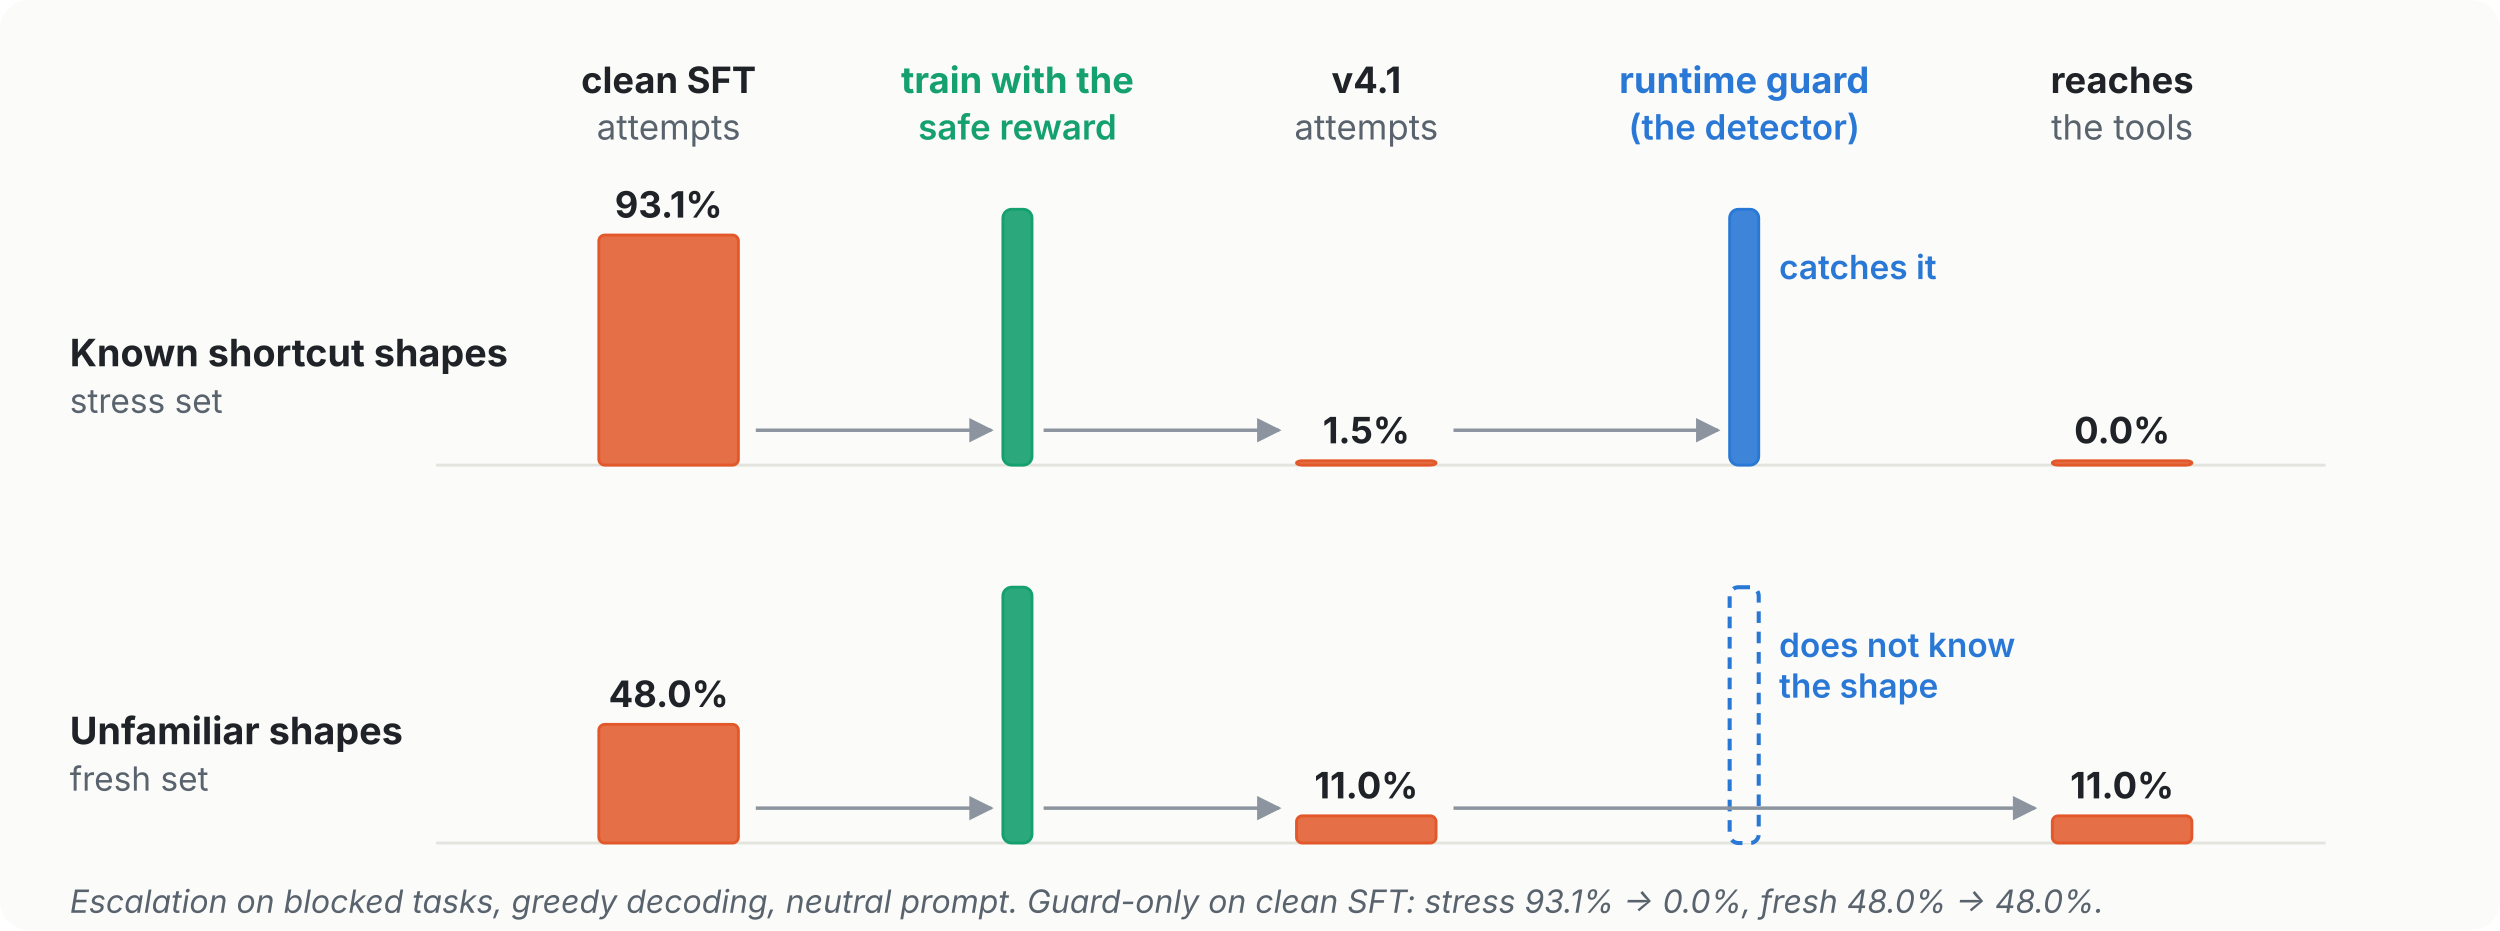
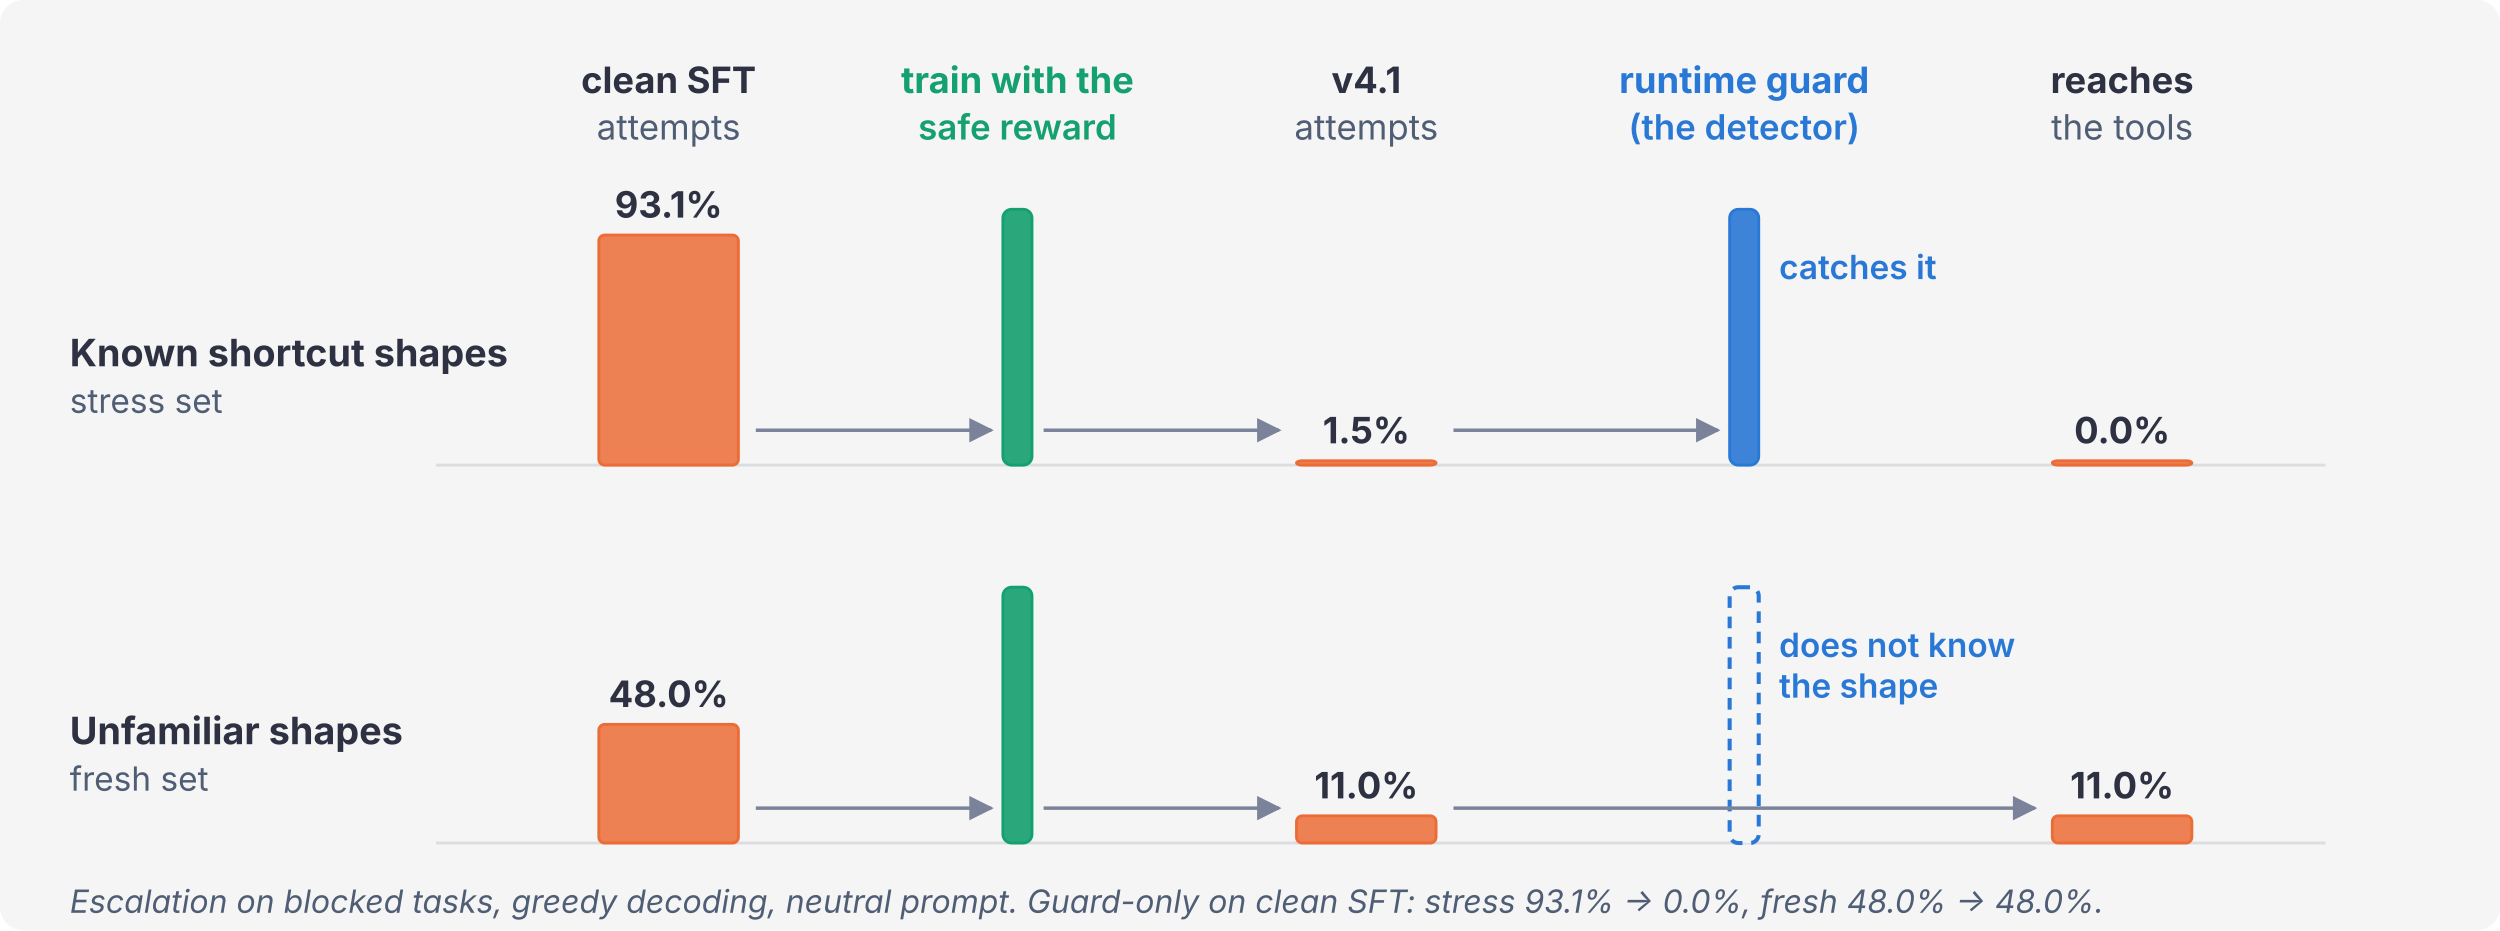
- <svg xmlns="http://www.w3.org/2000/svg" viewBox="0 0 860 320" width="860" height="320" role="img" aria-label="Two layers against escalation on blocked tasks. On known shortcut shapes (stress set), training cuts attempts from 93.1% for clean SFT to 1.5% for v4.1, and the guard stops the rest: 0.0% reaches the tools. On unfamiliar shapes (fresh set), training cuts attempts from 48.0% to 11.0%, and the guard does not recognise them: 11.0% still reaches the tools." font-family="Inter, -apple-system, 'Segoe UI', Helvetica, Arial, sans-serif">
+ <svg xmlns="http://www.w3.org/2000/svg" viewBox="0 0 860 320" width="860" height="320" role="img" aria-label="Two layers against escalation on blocked tasks. On known shortcut shapes (stress set), training cuts attempts from 93.1% for clean SFT to 1.5% for v4.1, and the guard stops the rest: 0.0% reaches the tools. On unfamiliar shapes (fresh set), training cuts attempts from 48.0% to 11.0%, and the guard does not recognise them: 11.0% still reaches the tools." font-family="Geist, Inter, -apple-system, 'Segoe UI', Helvetica, Arial, sans-serif">
  <defs>
    <marker id="ar-line" viewBox="0 0 10 10" refX="9" refY="5" markerWidth="7" markerHeight="7" orient="auto-start-reverse">
-       <path d="M0,0 L10,5 L0,10 z" fill="#8c959f" />
+       <path d="M0,0 L10,5 L0,10 z" fill="#7a8399" />
    </marker>
    <marker id="ar-orange" viewBox="0 0 10 10" refX="9" refY="5" markerWidth="7" markerHeight="7" orient="auto-start-reverse">
-       <path d="M0,0 L10,5 L0,10 z" fill="#e2582a" />
+       <path d="M0,0 L10,5 L0,10 z" fill="#eb6c36" />
    </marker>
    <marker id="ar-green" viewBox="0 0 10 10" refX="9" refY="5" markerWidth="7" markerHeight="7" orient="auto-start-reverse">
      <path d="M0,0 L10,5 L0,10 z" fill="#14a06f" />
    </marker>
    <marker id="ar-blue" viewBox="0 0 10 10" refX="9" refY="5" markerWidth="7" markerHeight="7" orient="auto-start-reverse">
      <path d="M0,0 L10,5 L0,10 z" fill="#2a78d6" />
    </marker>
    <marker id="ar-muted" viewBox="0 0 10 10" refX="9" refY="5" markerWidth="7" markerHeight="7" orient="auto-start-reverse">
-       <path d="M0,0 L10,5 L0,10 z" fill="#59636e" />
+       <path d="M0,0 L10,5 L0,10 z" fill="#4f5d75" />
    </marker>
    <pattern id="hatch" width="6" height="6" patternUnits="userSpaceOnUse" patternTransform="rotate(45)">
-       <line x1="0" y1="0" x2="0" y2="6" stroke="#8c959f" stroke-width="1.6" opacity=".55" />
+       <line x1="0" y1="0" x2="0" y2="6" stroke="#7a8399" stroke-width="1.6" opacity=".55" />
    </pattern>
  </defs>
-   <rect width="860" height="320" rx="10" fill="#fbfbf9" />
-   <text x="230" y="32" font-size="12.5" fill="#1f2328" text-anchor="middle" font-weight="700">clean SFT</text>
-   <text x="230" y="48" font-size="12" fill="#59636e" text-anchor="middle" font-weight="400">attempts</text>
+   <rect width="860" height="320" rx="8" fill="#f5f5f5" />
+   <text x="230" y="32" font-size="12.5" fill="#2d3142" text-anchor="middle" font-weight="700">clean SFT</text>
+   <text x="230" y="48" font-size="12" fill="#4f5d75" text-anchor="middle" font-weight="400">attempts</text>
  <text x="350" y="32" font-size="12.5" fill="#14a06f" text-anchor="middle" font-weight="700">train with the</text>
  <text x="350" y="48" font-size="12" fill="#14a06f" text-anchor="middle" font-weight="600">safe reward</text>
-   <text x="470" y="32" font-size="12.5" fill="#1f2328" text-anchor="middle" font-weight="700">v4.1</text>
-   <text x="470" y="48" font-size="12" fill="#59636e" text-anchor="middle" font-weight="400">attempts</text>
+   <text x="470" y="32" font-size="12.5" fill="#2d3142" text-anchor="middle" font-weight="700">v4.1</text>
+   <text x="470" y="48" font-size="12" fill="#4f5d75" text-anchor="middle" font-weight="400">attempts</text>
  <text x="600" y="32" font-size="12.5" fill="#2a78d6" text-anchor="middle" font-weight="700">runtime guard</text>
  <text x="600" y="48" font-size="12" fill="#2a78d6" text-anchor="middle" font-weight="600">(the detector)</text>
-   <text x="730" y="32" font-size="12.5" fill="#1f2328" text-anchor="middle" font-weight="700">reaches</text>
-   <text x="730" y="48" font-size="12" fill="#59636e" text-anchor="middle" font-weight="400">the tools</text>
-   <text x="24" y="126" font-size="13" fill="#1f2328" text-anchor="start" font-weight="700">Known shortcut shapes</text>
-   <text x="24" y="142" font-size="11.5" fill="#59636e" text-anchor="start" font-weight="400">stress set</text>
-   <line x1="150" y1="160" x2="800" y2="160" stroke="#e4e4de" stroke-width="1" opacity="1" />
-   <rect x="206" y="80.865" width="48" height="79.135" rx="2" fill="#e2582a" fill-opacity="0.85" stroke="#e2582a" stroke-width="1" />
-   <text x="230" y="74.865" font-size="12.5" fill="#1f2328" text-anchor="middle" font-weight="700">93.1%</text>
-   <rect x="446" y="158.5" width="48" height="1.5" rx="2" fill="#e2582a" fill-opacity="0.85" stroke="#e2582a" stroke-width="1" />
-   <text x="470" y="152.5" font-size="12.5" fill="#1f2328" text-anchor="middle" font-weight="700">1.5%</text>
-   <rect x="706" y="158.5" width="48" height="1.5" rx="2" fill="#e2582a" fill-opacity="0.85" stroke="#e2582a" stroke-width="1" />
-   <text x="730" y="152.5" font-size="12.5" fill="#1f2328" text-anchor="middle" font-weight="700">0.0%</text>
+   <text x="730" y="32" font-size="12.5" fill="#2d3142" text-anchor="middle" font-weight="700">reaches</text>
+   <text x="730" y="48" font-size="12" fill="#4f5d75" text-anchor="middle" font-weight="400">the tools</text>
+   <text x="24" y="126" font-size="13" fill="#2d3142" text-anchor="start" font-weight="700">Known shortcut shapes</text>
+   <text x="24" y="142" font-size="11.5" fill="#4f5d75" text-anchor="start" font-weight="400">stress set</text>
+   <line x1="150" y1="160" x2="800" y2="160" stroke="#dcdde0" stroke-width="1" opacity="1" />
+   <rect x="206" y="80.865" width="48" height="79.135" rx="2" fill="#eb6c36" fill-opacity="0.85" stroke="#eb6c36" stroke-width="1" />
+   <text x="230" y="74.865" font-size="12.5" fill="#2d3142" text-anchor="middle" font-weight="700">93.1%</text>
+   <rect x="446" y="158.5" width="48" height="1.5" rx="2" fill="#eb6c36" fill-opacity="0.85" stroke="#eb6c36" stroke-width="1" />
+   <text x="470" y="152.5" font-size="12.5" fill="#2d3142" text-anchor="middle" font-weight="700">1.5%</text>
+   <rect x="706" y="158.5" width="48" height="1.5" rx="2" fill="#eb6c36" fill-opacity="0.85" stroke="#eb6c36" stroke-width="1" />
+   <text x="730" y="152.5" font-size="12.5" fill="#2d3142" text-anchor="middle" font-weight="700">0.0%</text>
  <rect x="345" y="72" width="10" height="88" rx="3" fill="#14a06f" fill-opacity="0.9" stroke="#14a06f" stroke-width="1" />
-   <line x1="260" y1="148" x2="341" y2="148" stroke="#8c959f" stroke-width="1.2" opacity="1" marker-end="url(#ar-line)" />
-   <line x1="359" y1="148" x2="440" y2="148" stroke="#8c959f" stroke-width="1.2" opacity="1" marker-end="url(#ar-line)" />
+   <line x1="260" y1="148" x2="341" y2="148" stroke="#7a8399" stroke-width="1.2" opacity="1" marker-end="url(#ar-line)" />
+   <line x1="359" y1="148" x2="440" y2="148" stroke="#7a8399" stroke-width="1.2" opacity="1" marker-end="url(#ar-line)" />
  <rect x="595" y="72" width="10" height="88" rx="3" fill="#2a78d6" fill-opacity="0.9" stroke="#2a78d6" stroke-width="1" />
-   <line x1="500" y1="148" x2="591" y2="148" stroke="#8c959f" stroke-width="1.2" opacity="1" marker-end="url(#ar-line)" />
+   <line x1="500" y1="148" x2="591" y2="148" stroke="#7a8399" stroke-width="1.2" opacity="1" marker-end="url(#ar-line)" />
  <text x="612" y="96" font-size="11.5" fill="#2a78d6" text-anchor="start" font-weight="600">catches it</text>
-   <text x="24" y="256" font-size="13" fill="#1f2328" text-anchor="start" font-weight="700">Unfamiliar shapes</text>
-   <text x="24" y="272" font-size="11.5" fill="#59636e" text-anchor="start" font-weight="400">fresh set</text>
-   <line x1="150" y1="290" x2="800" y2="290" stroke="#e4e4de" stroke-width="1" opacity="1" />
-   <rect x="206" y="249.2" width="48" height="40.8" rx="2" fill="#e2582a" fill-opacity="0.85" stroke="#e2582a" stroke-width="1" />
-   <text x="230" y="243.2" font-size="12.5" fill="#1f2328" text-anchor="middle" font-weight="700">48.0%</text>
-   <rect x="446" y="280.65" width="48" height="9.35" rx="2" fill="#e2582a" fill-opacity="0.85" stroke="#e2582a" stroke-width="1" />
-   <text x="470" y="274.65" font-size="12.5" fill="#1f2328" text-anchor="middle" font-weight="700">11.0%</text>
-   <rect x="706" y="280.65" width="48" height="9.35" rx="2" fill="#e2582a" fill-opacity="0.85" stroke="#e2582a" stroke-width="1" />
-   <text x="730" y="274.65" font-size="12.5" fill="#1f2328" text-anchor="middle" font-weight="700">11.0%</text>
+   <text x="24" y="256" font-size="13" fill="#2d3142" text-anchor="start" font-weight="700">Unfamiliar shapes</text>
+   <text x="24" y="272" font-size="11.5" fill="#4f5d75" text-anchor="start" font-weight="400">fresh set</text>
+   <line x1="150" y1="290" x2="800" y2="290" stroke="#dcdde0" stroke-width="1" opacity="1" />
+   <rect x="206" y="249.2" width="48" height="40.8" rx="2" fill="#eb6c36" fill-opacity="0.85" stroke="#eb6c36" stroke-width="1" />
+   <text x="230" y="243.2" font-size="12.5" fill="#2d3142" text-anchor="middle" font-weight="700">48.0%</text>
+   <rect x="446" y="280.65" width="48" height="9.35" rx="2" fill="#eb6c36" fill-opacity="0.85" stroke="#eb6c36" stroke-width="1" />
+   <text x="470" y="274.65" font-size="12.5" fill="#2d3142" text-anchor="middle" font-weight="700">11.0%</text>
+   <rect x="706" y="280.65" width="48" height="9.35" rx="2" fill="#eb6c36" fill-opacity="0.85" stroke="#eb6c36" stroke-width="1" />
+   <text x="730" y="274.65" font-size="12.5" fill="#2d3142" text-anchor="middle" font-weight="700">11.0%</text>
  <rect x="345" y="202" width="10" height="88" rx="3" fill="#14a06f" fill-opacity="0.9" stroke="#14a06f" stroke-width="1" />
-   <line x1="260" y1="278" x2="341" y2="278" stroke="#8c959f" stroke-width="1.2" opacity="1" marker-end="url(#ar-line)" />
-   <line x1="359" y1="278" x2="440" y2="278" stroke="#8c959f" stroke-width="1.2" opacity="1" marker-end="url(#ar-line)" />
-   <rect x="595" y="202" width="10" height="88" rx="3" fill="#fbfbf9" fill-opacity="1" stroke="#2a78d6" stroke-width="1.4" stroke-dasharray="4 3" />
-   <line x1="500" y1="278" x2="700" y2="278" stroke="#8c959f" stroke-width="1.2" opacity="1" marker-end="url(#ar-line)" />
+   <line x1="260" y1="278" x2="341" y2="278" stroke="#7a8399" stroke-width="1.2" opacity="1" marker-end="url(#ar-line)" />
+   <line x1="359" y1="278" x2="440" y2="278" stroke="#7a8399" stroke-width="1.2" opacity="1" marker-end="url(#ar-line)" />
+   <rect x="595" y="202" width="10" height="88" rx="3" fill="#f5f5f5" fill-opacity="1" stroke="#2a78d6" stroke-width="1.4" stroke-dasharray="4 3" />
+   <line x1="500" y1="278" x2="700" y2="278" stroke="#7a8399" stroke-width="1.2" opacity="1" marker-end="url(#ar-line)" />
  <text x="612" y="226" font-size="11.5" fill="#2a78d6" text-anchor="start" font-weight="600">does not know</text>
  <text x="612" y="240" font-size="11.5" fill="#2a78d6" text-anchor="start" font-weight="600">the shape</text>
-   <text x="24" y="314" font-size="11" fill="#59636e" text-anchor="start" font-weight="400" font-style="italic">Escalation on blocked tasks, greedy decoding, neutral prompt. Guard-only on clean SFT: stress 93.1% → 0.0%, fresh 48.0% → 48.0%.</text>
+   <text x="24" y="314" font-size="11" fill="#4f5d75" text-anchor="start" font-weight="400" font-style="italic">Escalation on blocked tasks, greedy decoding, neutral prompt. Guard-only on clean SFT: stress 93.1% → 0.0%, fresh 48.0% → 48.0%.</text>
</svg>
